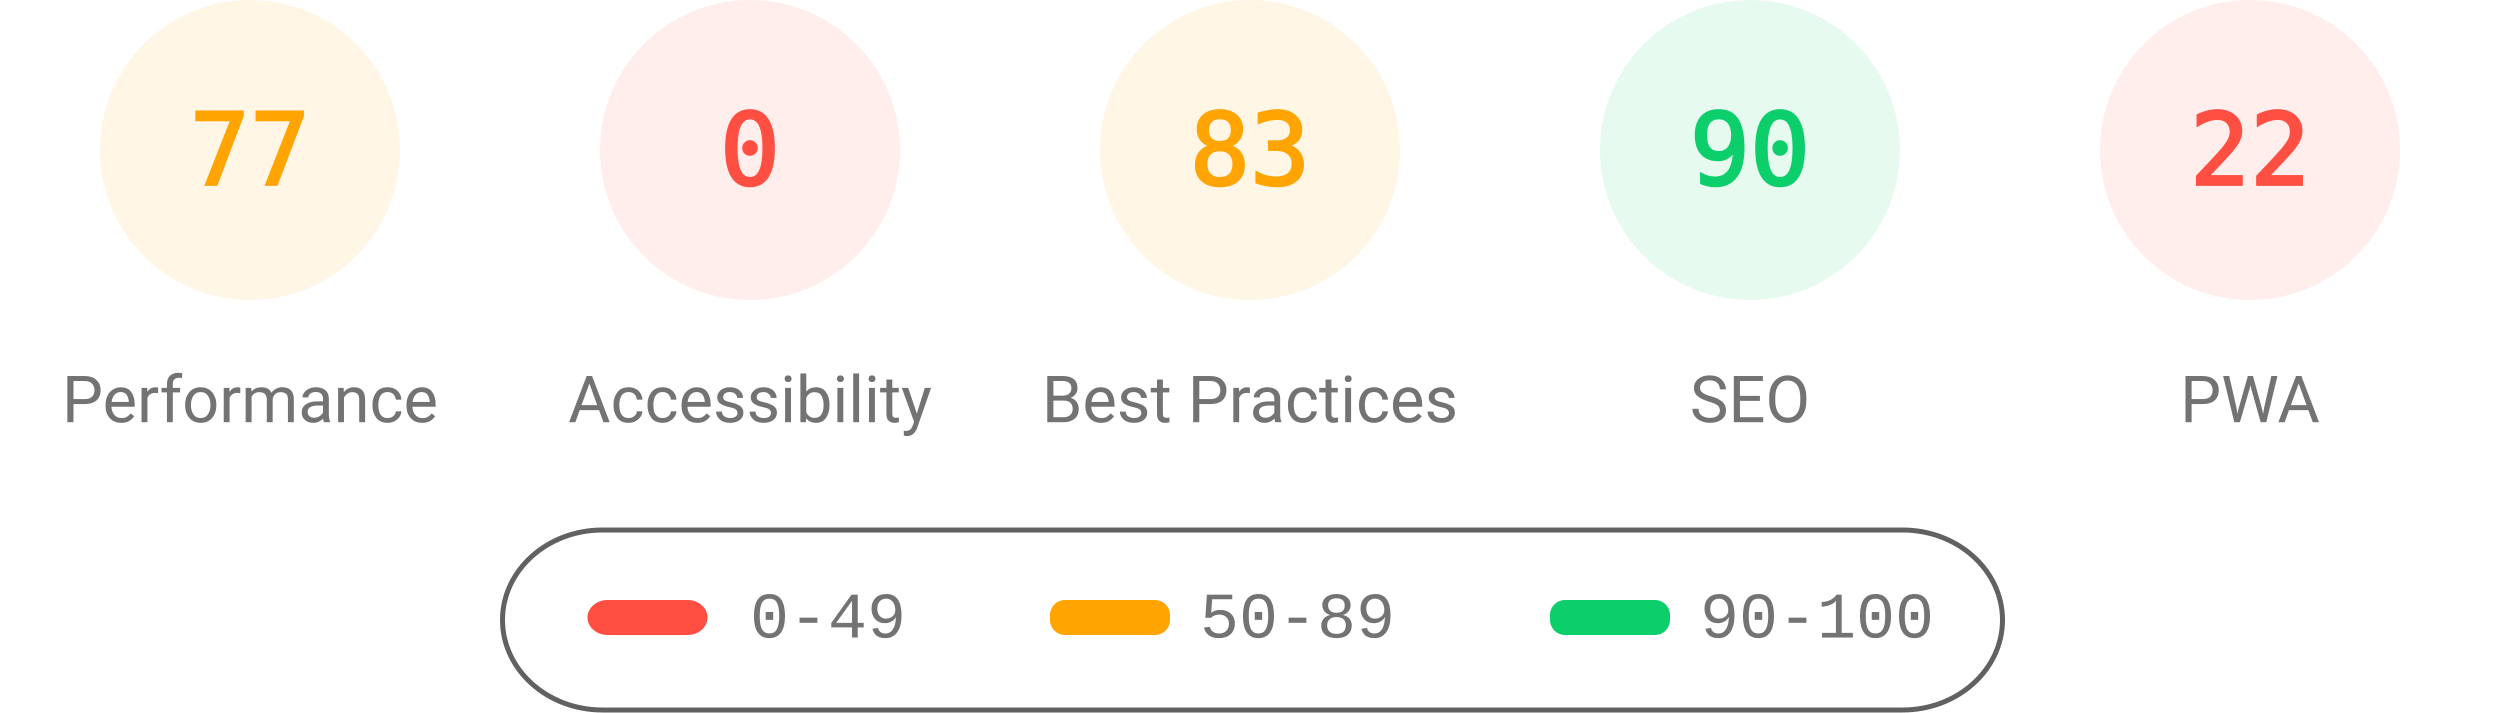
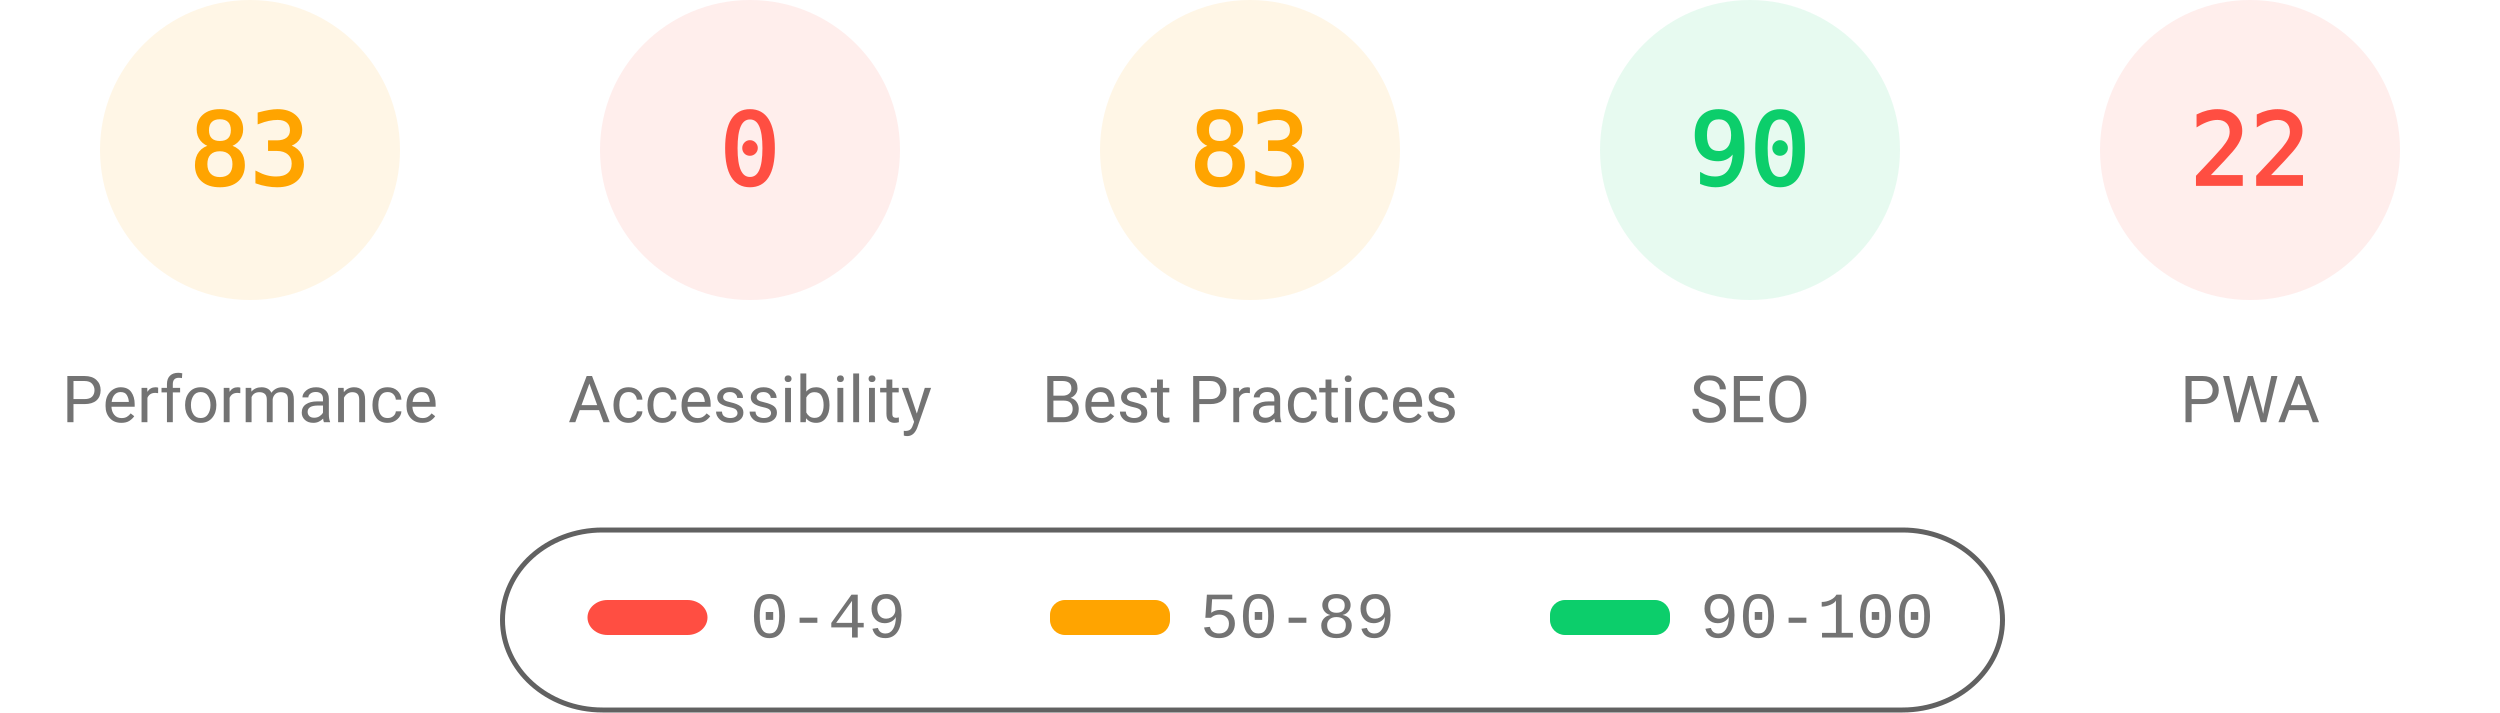
<svg xmlns="http://www.w3.org/2000/svg" fill="none" width="1000" height="285">
  <style>.gauge-base{opacity:.1}.gauge-arc{fill:none;animation-delay:250ms;stroke-linecap:round;transform:rotate(-90deg);transform-origin:100px 60px;animation:load-gauge 1s ease forwards}.guage-text{font-size:40px;font-family:monospace;text-align:center}.guage-red{color:#ff4e42;fill:#ff4e42;stroke:#ff4e42}.guage-orange{color:#ffa400;fill:#ffa400;stroke:#ffa400}.guage-green{color:#0cce6b;fill:#0cce6b;stroke:#0cce6b}.guage-undefined{color:#5c5c5c;fill:#5c5c5c;stroke:#5c5c5c}.guage-title{color:#737373;fill:#737373;stroke:none;font-size:26px;line-height:26px;font-family:Roboto,Halvetica,Arial,sans-serif}@keyframes load-gauge{from{stroke-dasharray:0 352.858}}</style>
  <svg class="guage-div guage-perf guage-orange" viewBox="0 0 200 200" width="200" height="200">
    <circle class="gauge-base" r="56" cx="100" cy="60" stroke-width="8" />
-     <circle class="gauge-arc guage-arc-1" r="56" cx="100" cy="60" stroke-width="8" style="stroke-dasharray:270.931,351.858" />
-     <text class="guage-text" x="100" y="60" alignment-baseline="central" dominant-baseline="central" text-anchor="middle">77</text>
+     <circle class="gauge-arc guage-arc-1" r="56" cx="100" cy="60" stroke-width="8" style="stroke-dasharray:292.042,351.858" />
+     <text class="guage-text" x="100" y="60" alignment-baseline="central" dominant-baseline="central" text-anchor="middle">83</text>
    <text class="guage-title" x="100" y="160" alignment-baseline="central" dominant-baseline="central" text-anchor="middle">Performance</text>
  </svg>
  <svg class="guage-div guage-acc guage-red" viewBox="0 0 200 200" width="200" height="200" x="200">
    <circle class="gauge-base" r="56" cx="100" cy="60" stroke-width="8" />
    <circle class="gauge-arc guage-arc-2" r="56" cx="100" cy="60" stroke-width="8" style="stroke-dasharray:0,351.858" />
    <text class="guage-text" x="100" y="60" alignment-baseline="central" dominant-baseline="central" text-anchor="middle">0</text>
    <text class="guage-title" x="100" y="160" alignment-baseline="central" dominant-baseline="central" text-anchor="middle">Accessibility</text>
  </svg>
  <svg class="guage-div guage-best guage-orange" viewBox="0 0 200 200" width="200" height="200" x="400">
    <circle class="gauge-base" r="56" cx="100" cy="60" stroke-width="8" />
    <circle class="gauge-arc guage-arc-3" r="56" cx="100" cy="60" stroke-width="8" style="stroke-dasharray:292.042,351.858" />
    <text class="guage-text" x="100" y="60" alignment-baseline="central" dominant-baseline="central" text-anchor="middle">83</text>
    <text class="guage-title" x="100" y="160" alignment-baseline="central" dominant-baseline="central" text-anchor="middle">Best Practices</text>
  </svg>
  <svg class="guage-div guage-seo guage-green" viewBox="0 0 200 200" width="200" height="200" x="600">
    <circle class="gauge-base" r="56" cx="100" cy="60" stroke-width="8" />
    <circle class="gauge-arc guage-arc-4" r="56" cx="100" cy="60" stroke-width="8" style="stroke-dasharray:316.672,351.858" />
    <text class="guage-text" x="100" y="60" alignment-baseline="central" dominant-baseline="central" text-anchor="middle">90</text>
    <text class="guage-title" x="100" y="160" alignment-baseline="central" dominant-baseline="central" text-anchor="middle">SEO</text>
  </svg>
  <svg class="guage-div guage-pwa guage-red" viewBox="0 0 200 200" width="200" height="200" x="800">
    <circle class="gauge-base" r="56" cx="100" cy="60" stroke-width="8" />
    <circle class="gauge-arc guage-arc-4" r="56" cx="100" cy="60" stroke-width="8" style="stroke-dasharray:77.409,351.858" />
    <text class="guage-text" x="100" y="60" alignment-baseline="central" dominant-baseline="central" text-anchor="middle">22</text>
    <text class="guage-title" x="100" y="160" alignment-baseline="central" dominant-baseline="central" text-anchor="middle">PWA</text>
  </svg>
  <svg width="604" height="76" x="200" y="210">
    <path fill="none" id="canvas_background" d="M-1-1h604v80H-1z" />
    <rect fill-opacity="0" stroke="#616161" stroke-width="2" rx="40" id="svg_2" height="72" width="600" y="2" x="1" fill="#000" />
    <rect stroke="#000" rx="8" id="svg_3" height="14" width="48" y="30" x="35" stroke-opacity="null" stroke-width="0" fill="#ff4e42" />
    <rect stroke="#000" rx="6" id="svg_4" height="14" width="48" y="30" x="220" stroke-opacity="null" stroke-width="0" fill="#ffa400" />
    <rect stroke="#000" rx="6" id="svg_5" height="14" width="48" y="30" x="420" stroke-opacity="null" stroke-width="0" fill="#0cce6b" />
    <text xml:space="preserve" text-anchor="start" font-family="'Courier New', Courier, monospace" font-size="26" id="svg_6" y="45" x="100" stroke-opacity="null" stroke-width="0" stroke="#000" fill="#737373">0-49</text>
    <text xml:space="preserve" text-anchor="start" font-family="'Courier New', Courier, monospace" font-size="26" id="svg_7" y="45" x="280" stroke-opacity="null" stroke-width="0" stroke="#000" fill="#737373">50-89</text>
    <text xml:space="preserve" text-anchor="start" font-family="'Courier New', Courier, monospace" font-size="26" id="svg_8" y="45" x="480" stroke-opacity="null" stroke-width="0" stroke="#000" fill="#737373">90-100</text>
  </svg>
</svg>
